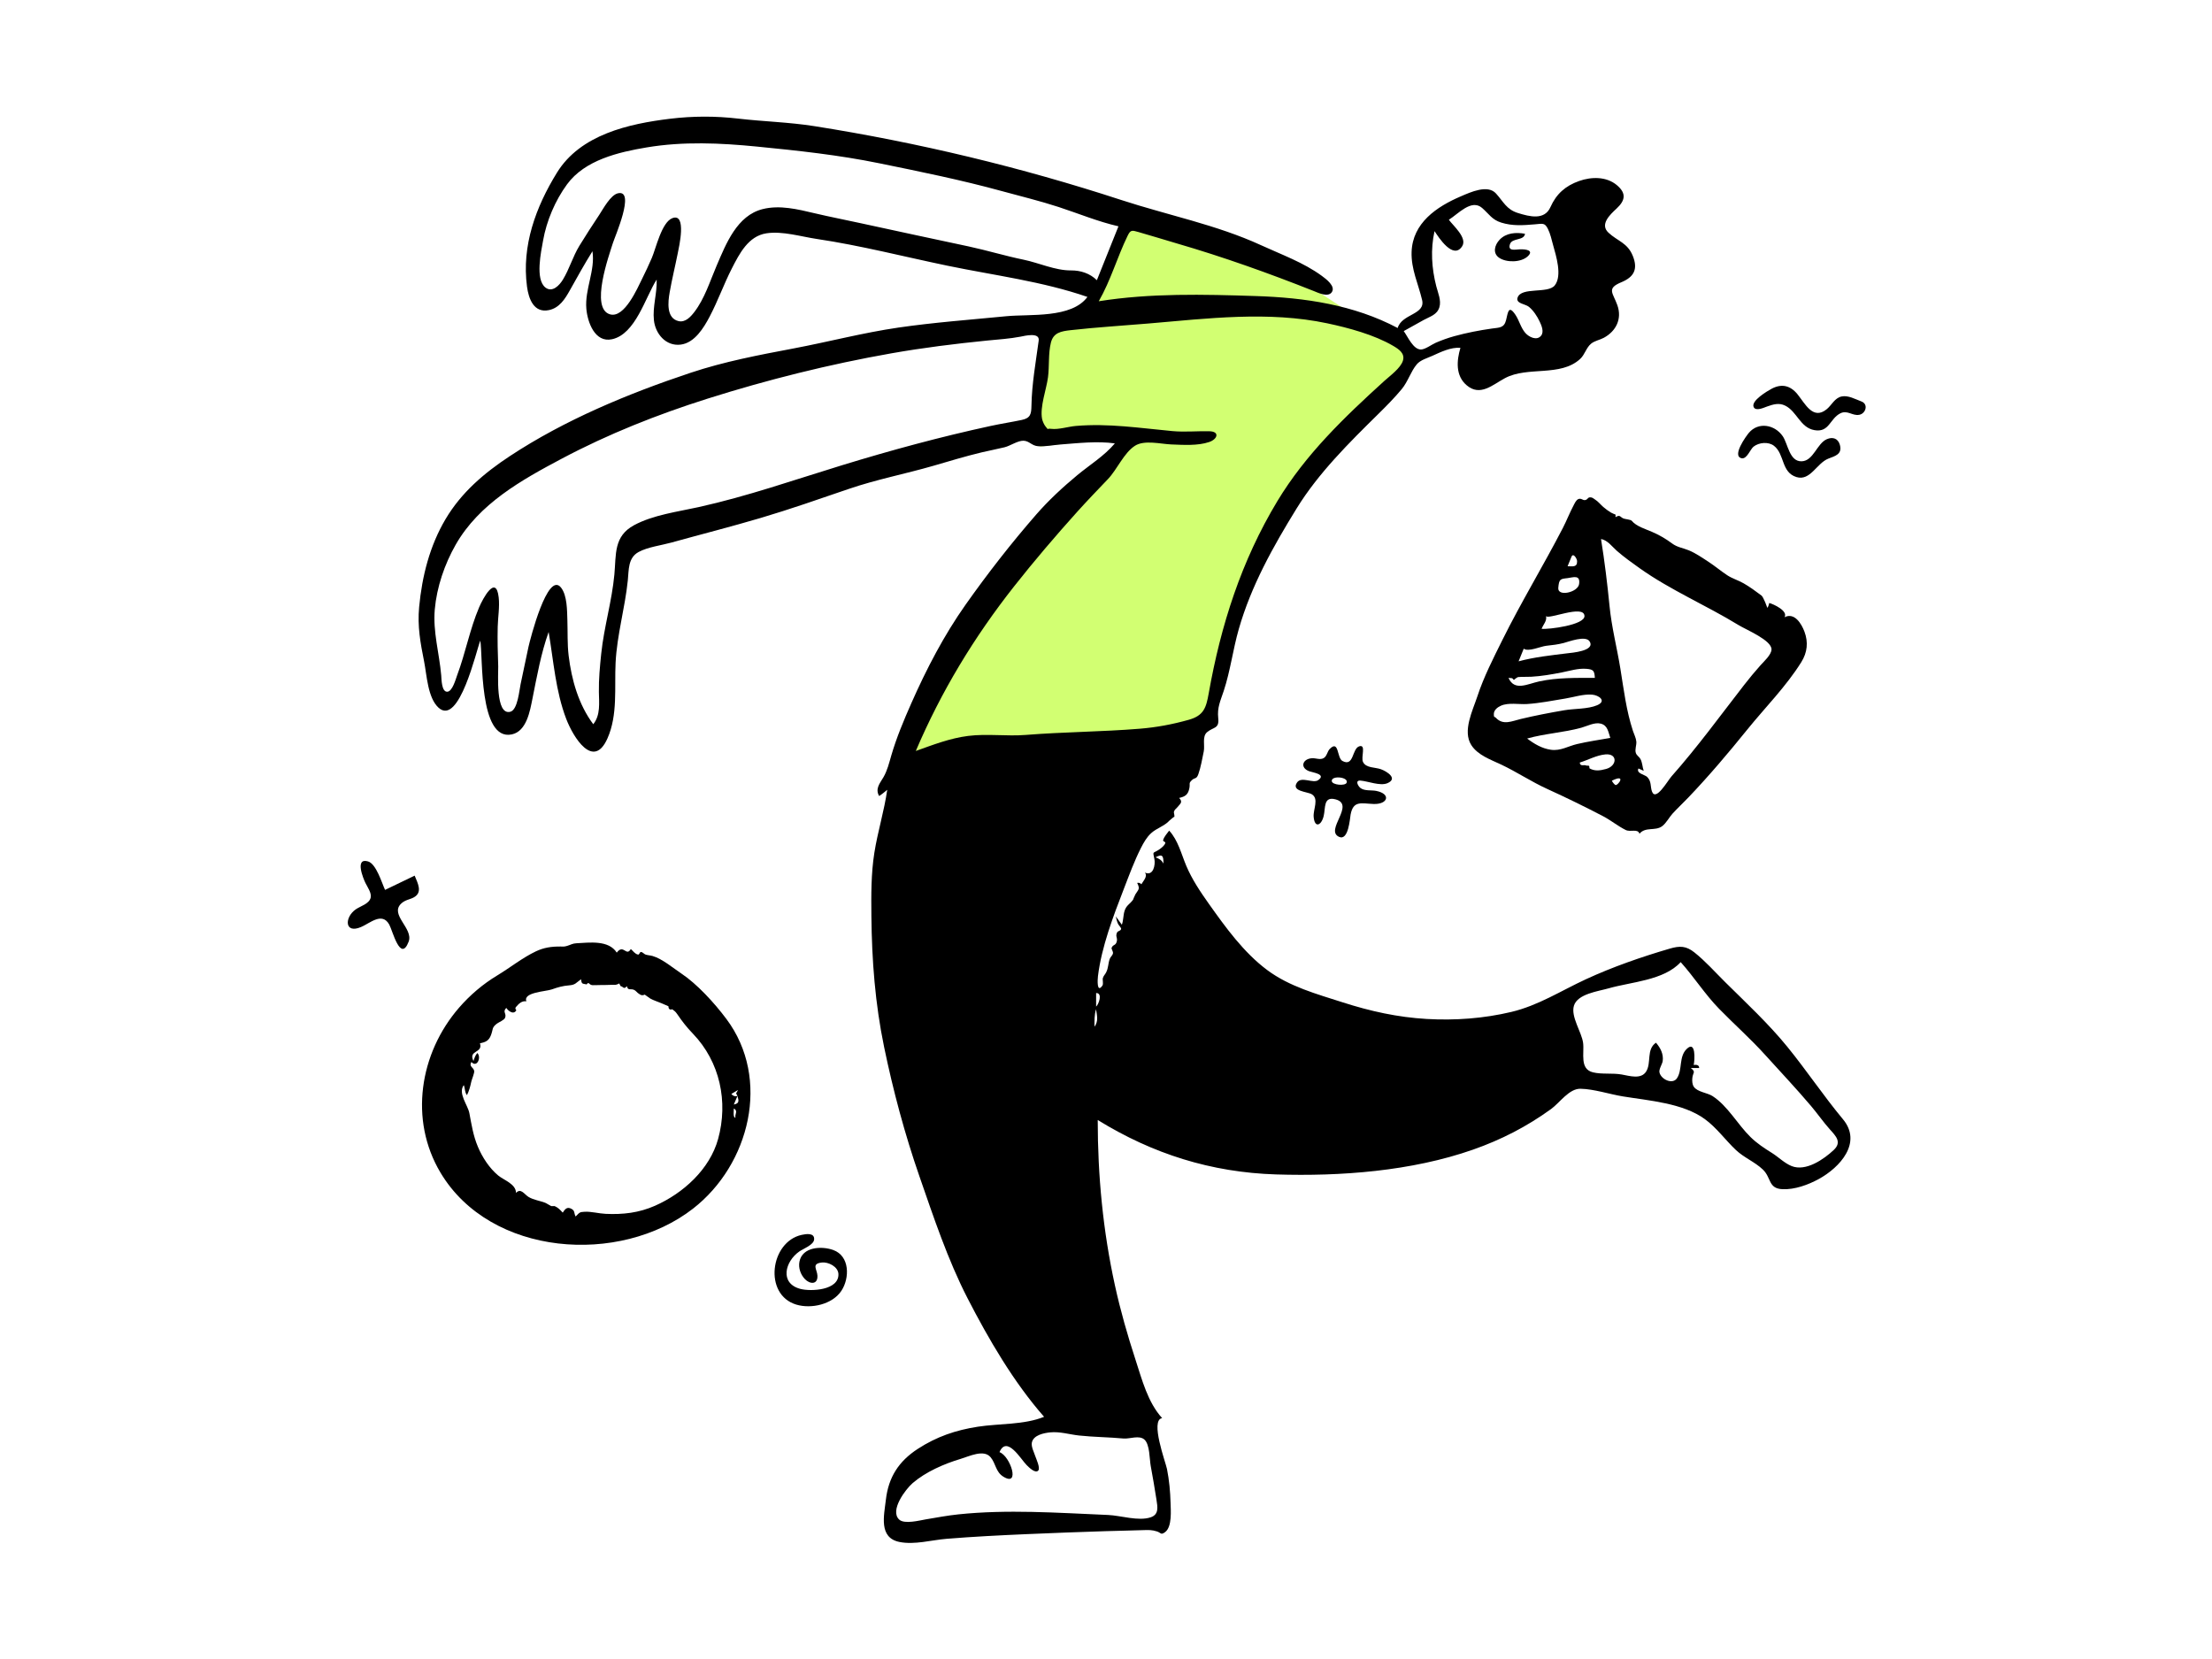
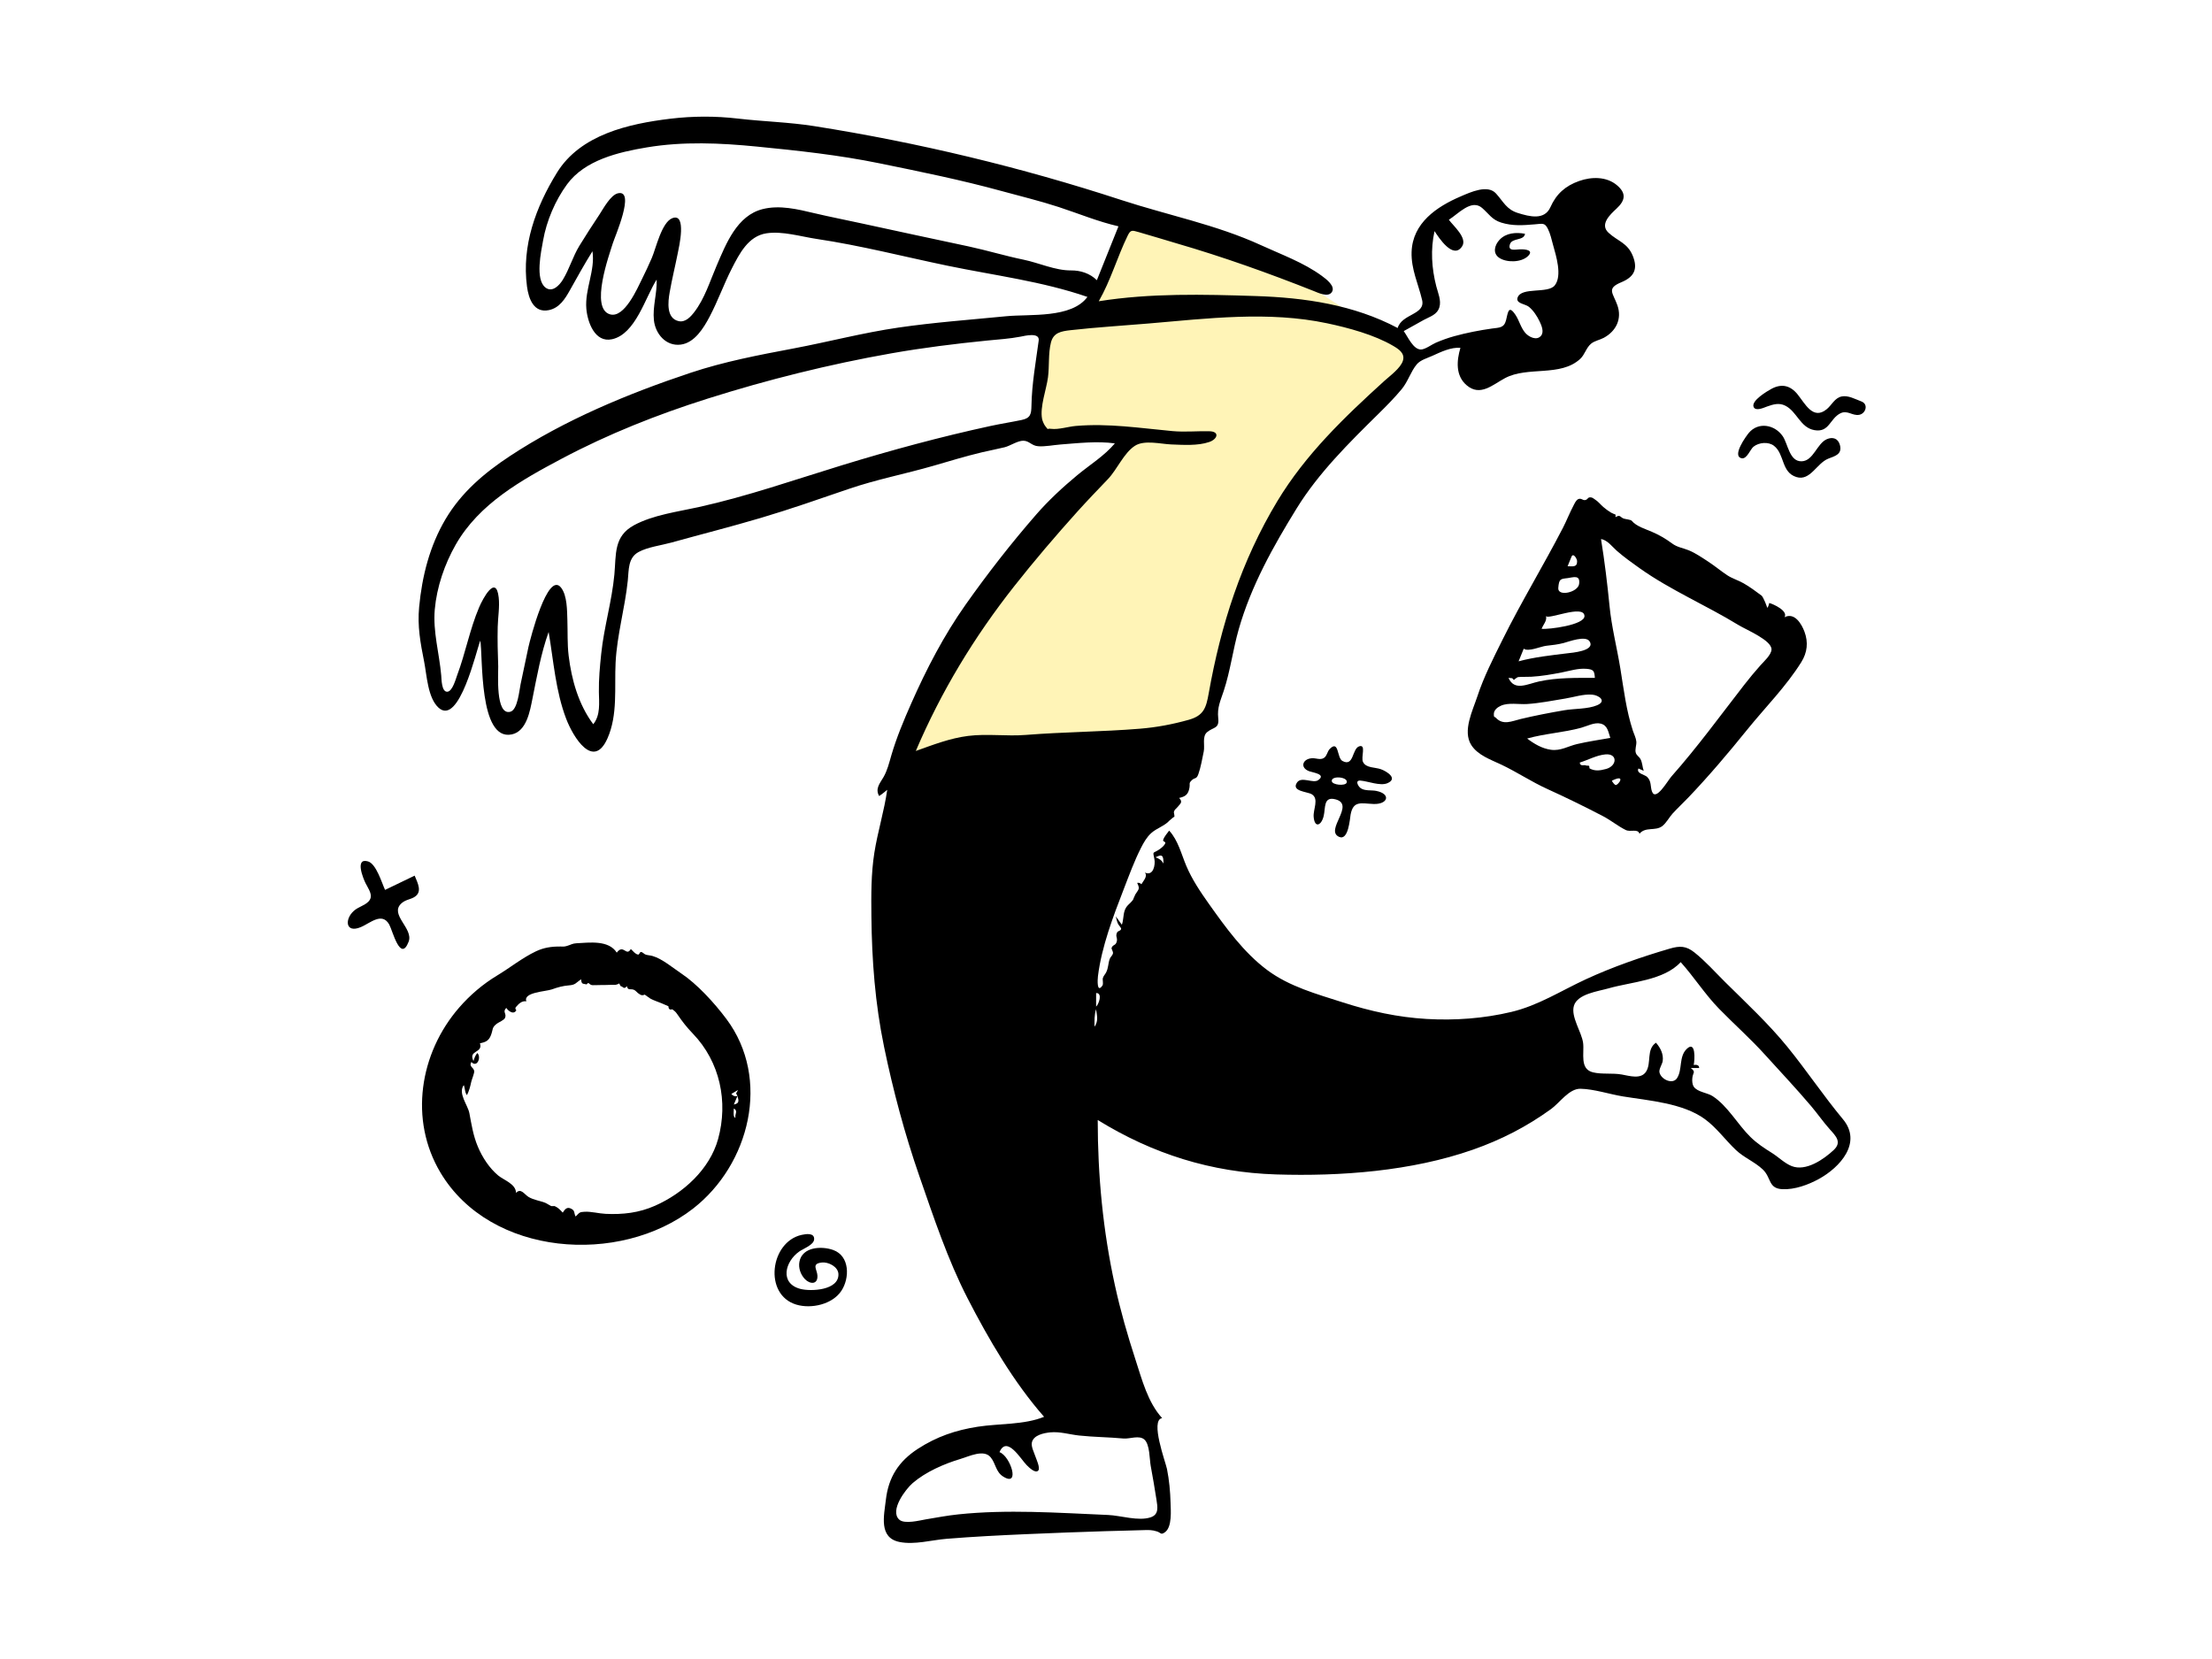
<svg xmlns="http://www.w3.org/2000/svg" width="1024px" height="768px" viewBox="0 0 1024 768" version="1.1">
  <g id="Character/zombieing" stroke="none" stroke-width="1" fill="none" fill-rule="evenodd">
-     <path d="M525.318,94.758 C522.223,102.949 519.13,111.141 516.035,119.332 C514.051,124.581 512.069,129.829 510.086,135.078 C509.382,136.939 508.991,138.848 507.631,140.14 C504.425,143.182 498.671,145.118 494.818,147.258 C492.237,148.692 489.655,150.126 487.074,151.56 C485.743,152.3 482.792,153.229 481.859,154.457 C480.833,155.81 481.318,158.295 481.318,160.166 L481.318,176.32 L481.318,206.758 C494.651,205.091 507.985,203.425 521.318,201.758 C503.554,222.255 485.791,242.751 468.027,263.248 C463.649,268.299 458.334,273.161 455.072,279.038 C448.13,291.548 441.344,304.148 434.482,316.702 C428.094,328.387 421.706,340.073 415.318,351.758 L472.787,349.312 C487.666,348.679 502.951,349.631 517.287,345.414 C529.105,341.938 540.922,338.463 552.74,334.987 C554.312,334.524 559.208,334.001 560.322,332.736 C561.365,331.551 561.343,327.074 561.638,325.558 C567.216,296.888 574.317,265.294 590.597,240.615 C602.269,222.924 618.019,207.435 632.443,192.008 C638.073,185.987 643.801,180.038 649.231,173.834 C650.622,172.245 652.631,170.442 653.551,168.512 C654.145,167.265 654.975,164.889 654.606,163.782 C654.446,163.302 650.735,161.58 650.203,161.238 C646.442,158.821 642.714,156.353 638.978,153.897 C628.48,146.995 617.992,140.076 607.434,133.266 C599.203,127.956 590.995,122.326 582.313,117.763 C573.314,113.033 563.403,109.704 553.968,105.967 C544.434,102.19 534.882,98.456 525.318,94.758" id="Accent" fill="#D2FF72" />
+     <path d="M525.318,94.758 C522.223,102.949 519.13,111.141 516.035,119.332 C514.051,124.581 512.069,129.829 510.086,135.078 C509.382,136.939 508.991,138.848 507.631,140.14 C504.425,143.182 498.671,145.118 494.818,147.258 C492.237,148.692 489.655,150.126 487.074,151.56 C485.743,152.3 482.792,153.229 481.859,154.457 C480.833,155.81 481.318,158.295 481.318,160.166 L481.318,176.32 L481.318,206.758 C494.651,205.091 507.985,203.425 521.318,201.758 C503.554,222.255 485.791,242.751 468.027,263.248 C463.649,268.299 458.334,273.161 455.072,279.038 C448.13,291.548 441.344,304.148 434.482,316.702 C428.094,328.387 421.706,340.073 415.318,351.758 L472.787,349.312 C487.666,348.679 502.951,349.631 517.287,345.414 C529.105,341.938 540.922,338.463 552.74,334.987 C554.312,334.524 559.208,334.001 560.322,332.736 C561.365,331.551 561.343,327.074 561.638,325.558 C567.216,296.888 574.317,265.294 590.597,240.615 C602.269,222.924 618.019,207.435 632.443,192.008 C638.073,185.987 643.801,180.038 649.231,173.834 C650.622,172.245 652.631,170.442 653.551,168.512 C654.145,167.265 654.975,164.889 654.606,163.782 C654.446,163.302 650.735,161.58 650.203,161.238 C646.442,158.821 642.714,156.353 638.978,153.897 C628.48,146.995 617.992,140.076 607.434,133.266 C599.203,127.956 590.995,122.326 582.313,117.763 C573.314,113.033 563.403,109.704 553.968,105.967 C544.434,102.19 534.882,98.456 525.318,94.758" id="Accent" fill="#FFF4B7" />
    <g id="Ink" transform="translate(160.9996, 54.0003)" fill="#000000">
      <path d="M687.91,478.342 C683.332,482.656 674.995,488.446 668.405,485.813 C665.095,484.491 662.268,481.588 659.253,479.716 C655.711,477.516 652.381,475.315 649.378,472.383 C643.387,466.531 638.851,457.982 631.775,453.401 C629.397,451.861 624.755,451.531 623.105,449.072 C622.366,447.969 622.297,446.296 622.433,445.021 C622.729,442.275 624.212,442.437 621.734,440.421 L625.583,440.421 C625.657,438.934 624.173,438.811 623.067,439.003 C623.581,436.646 624.105,427.423 619.809,431.603 C616.085,435.226 617.948,441.237 615.311,445.161 C613.292,448.166 607.934,445.733 607.211,442.427 C606.886,440.942 608.522,438.623 608.717,437.167 C609.145,433.938 607.703,431.146 605.609,428.701 C601.015,431.762 603.619,438.097 601.001,442.119 C598.632,445.758 593.356,444.06 589.749,443.42 C585.425,442.652 580.536,443.429 576.399,442.408 C570.152,440.866 572.485,433.532 571.867,428.798 C571.204,423.727 566.079,416.689 567.619,411.573 C569.273,406.08 578.942,404.893 583.564,403.56 C594.127,400.513 609.194,399.927 617.047,391.397 C623.293,398.363 628.317,406.339 634.868,413.045 C641.944,420.288 649.502,426.975 656.295,434.51 C663.365,442.352 670.663,450.043 677.476,458.112 C680.449,461.632 683.059,465.425 686.134,468.861 C688.868,471.915 691.75,474.725 687.91,478.342 M373.947,342.869 C377.193,341.143 377.606,342.225 377.605,345.78 C376.671,344.073 375.744,343.616 373.947,342.869 M346.427,411.975 L346.427,405.709 C349.556,405.627 347.632,410.987 346.427,411.975 M345.662,421.307 C345.662,418.532 345.587,415.89 346.387,413.191 C346.807,416.132 347.609,418.678 345.662,421.307 M359.116,611.929 C361.99,612.198 366.419,610.218 368.836,612.473 C371.319,614.79 371.12,621.534 371.708,624.664 C372.68,629.837 373.541,635.027 374.36,640.225 C374.897,643.633 375.561,647.094 371.708,648.398 C366.014,650.324 357.878,647.575 351.943,647.325 C340.219,646.832 328.5,646.146 316.766,645.908 C305.393,645.678 293.994,645.86 282.673,647.043 C277.559,647.577 272.558,648.521 267.496,649.375 C264.828,649.826 257.679,651.711 255.269,649.462 C250.735,645.228 258.273,635.343 261.515,632.551 C267.532,627.37 276.089,623.634 283.634,621.384 C287.666,620.181 294.388,616.804 297.564,620.581 C300.001,623.478 299.904,627.345 303.396,629.54 C311.487,634.626 306.753,620.037 301.697,618.241 C305.092,610.295 311.563,621.514 314.247,624.209 C315.202,625.168 318.308,628.33 319.657,626.74 C320.667,625.55 318.65,621.286 318.276,620.126 C317.708,618.364 316.271,615.684 316.684,613.773 C317.432,610.315 322.282,609.373 325.187,609.085 C329.692,608.639 334.111,610.067 338.565,610.544 C345.395,611.276 352.278,611.287 359.116,611.929 M313.884,286.218 C304.991,286.926 296.042,285.566 287.17,286.679 C278.776,287.733 270.866,290.815 262.953,293.646 C274.717,266.055 289.937,240.938 308.488,217.409 C317.726,205.69 327.662,194.052 337.644,182.961 C342.289,177.801 347.093,172.812 351.889,167.797 C356.167,163.323 359.232,155.725 364.366,152.384 C368.748,149.532 376.406,151.566 381.262,151.743 C386.751,151.943 393.431,152.442 398.784,150.615 C402.663,149.291 403.73,145.758 398.874,145.641 C393.147,145.502 387.514,146.099 381.712,145.562 C366.679,144.173 352.188,141.89 337.033,143.185 C333.561,143.481 328.991,144.96 325.584,144.516 C323.134,144.195 324.745,145.427 323.042,143.461 C322.39,142.709 321.604,140.941 321.411,139.942 C320.326,134.331 323.407,126.313 324.144,120.664 C324.826,115.436 324.222,109.69 325.498,104.599 C326.66,99.966 330.202,99.348 334.564,98.853 C346.497,97.498 358.675,96.777 370.662,95.756 C398.018,93.426 426.243,89.911 453.413,95.669 C463.224,97.748 475.187,100.963 483.951,106.111 C486.692,107.72 489.457,109.615 488.46,112.949 C487.426,116.41 482.356,120.066 479.845,122.346 C461.286,139.194 443.361,156.379 430.324,177.997 C413.698,205.564 404.157,235.337 398.559,266.926 C397.355,273.722 396.237,277.279 389.245,279.235 C381.739,281.336 374.494,282.701 366.711,283.34 C349.117,284.785 331.469,284.815 313.884,286.218 M319.843,103.658 C318.495,113.693 316.67,123.706 316.49,133.82 C316.422,137.64 316.06,139.554 311.998,140.406 C307.209,141.41 302.34,142.158 297.529,143.2 C274.31,148.232 251.53,154.412 228.814,161.368 C206.737,168.13 185.023,175.737 162.45,180.746 C152.74,182.901 141.378,184.353 132.534,189.124 C123.02,194.258 124.272,202.675 123.418,211.92 C122.277,224.272 118.614,236.232 117.326,248.579 C116.71,254.479 116.149,260.414 116.242,266.351 C116.321,271.412 117.046,277.008 113.644,281.267 C106.819,272.143 103.584,260.667 102.239,249.484 C101.585,244.048 101.844,238.568 101.657,233.107 C101.506,228.71 101.604,221.716 98.74,218.044 C92.514,210.064 84.417,242.044 83.647,245.459 C82.352,251.207 81.284,257.003 79.994,262.752 C79.422,265.3 78.688,274.563 75.274,275.486 C68.199,277.4 69.752,257.519 69.64,254.492 C69.416,248.382 69.264,242.265 69.407,236.15 C69.511,231.736 70.365,226.946 69.858,222.53 C68.613,211.687 62.516,223.111 60.802,227.147 C56.471,237.336 54.512,248.242 50.628,258.594 C49.982,260.316 48.464,266.113 46.059,266.221 C43.383,266.34 43.404,260.353 43.251,258.604 C42.363,248.465 39.364,238.397 40.269,228.153 C41.183,217.809 44.809,207.175 49.94,198.178 C60.788,179.156 80.378,168.234 99.142,158.285 C120.616,146.901 143.287,137.907 166.442,130.58 C194.29,121.768 222.884,114.638 251.65,109.564 C266.285,106.983 281.146,105.137 295.931,103.657 C301.127,103.137 306.325,102.833 311.454,101.844 C313.39,101.47 320.375,99.693 319.843,103.658 M334.802,71.183 C327.465,71.241 319.97,67.684 312.822,66.214 C304.312,64.462 296.001,61.927 287.506,60.098 C270.871,56.517 254.227,53.025 237.607,49.365 C230.392,47.776 223.142,46.393 215.955,44.686 C208.266,42.86 199.959,40.824 192.089,42.791 C180.16,45.773 175.121,58.824 170.741,69.009 C167.647,76.203 165.223,84.222 160.398,90.482 C158.68,92.714 156.238,95.376 153.123,94.653 C147.336,93.311 148.255,85.653 148.992,81.42 C150.06,75.277 151.573,69.206 152.784,63.091 C153.272,60.623 157.054,44.47 150.302,46.971 C145.293,48.826 142.643,61.044 140.747,65.408 C139.338,68.651 137.845,71.873 136.264,75.036 C134.154,79.255 128.134,93.352 121.469,91.534 C111.931,88.932 121.08,63.857 122.705,58.572 C123.597,55.671 133.292,33.67 125.109,35.468 C121.624,36.235 118.229,42.708 116.452,45.391 C113.301,50.15 110.16,54.943 107.194,59.819 C104.143,64.834 102.585,70.542 99.559,75.484 C97.967,78.085 94.718,81.551 91.546,79.143 C86.601,75.392 89.532,62.344 90.398,57.41 C92.009,48.237 96.011,38.833 101.502,31.334 C109.753,20.066 125.322,16.425 138.414,14.236 C155.313,11.41 172.447,12.183 189.417,13.855 C208.502,15.736 227.296,17.75 246.108,21.596 C265.067,25.472 284.036,29.317 302.703,34.443 C311.497,36.858 320.417,38.999 329.086,41.834 C338.302,44.847 347.296,48.597 356.769,50.768 C353.437,59.083 350.104,67.398 346.772,75.714 C343.583,72.559 339.23,71.147 334.802,71.183 M498.125,94.096 C501.047,92.498 504.275,91.744 505.341,88.212 C506.284,85.091 504.673,81.555 503.903,78.559 C501.749,70.171 501.182,61.482 503.088,52.995 C504.91,55.776 511.73,66.473 515.878,59.997 C518.38,56.091 511.676,50.472 509.719,47.726 C514.013,45.076 520.146,37.964 525.094,42.253 C528.292,45.026 529.646,47.696 533.955,49.044 C539.186,50.681 544.111,50.306 549.453,49.854 C553.193,49.538 554.094,49.039 555.555,51.919 C556.702,54.183 557.295,56.985 557.965,59.416 C559.285,64.209 562.342,73.653 558.722,78.143 C555.551,82.076 543.245,78.704 541.536,83.781 C540.604,86.55 545.052,86.649 546.752,88.019 C548.857,89.715 550.598,92.414 551.742,94.825 C552.589,96.608 553.877,99.554 552.435,101.377 C550.443,103.899 546.751,101.986 545.145,100.153 C543.013,97.718 542.321,94.389 540.542,91.737 C537.277,86.871 537.082,90.742 536.193,94.236 C535.27,97.866 533.086,97.616 529.741,98.082 C523.872,98.901 517.941,100.056 512.228,101.629 C509.3,102.435 506.462,103.462 503.673,104.662 C501.876,105.434 498.761,107.773 496.811,107.795 C493.198,107.836 490.693,101.793 488.828,99.272 C491.925,97.543 495.013,95.798 498.125,94.096 M692.154,464.119 C683.13,453.287 675.315,441.519 666.412,430.592 C657.631,419.815 647.472,410.392 637.617,400.631 C632.966,396.024 628.51,390.97 623.376,386.888 C619.546,383.842 616.599,383.795 611.992,385.144 C598.902,388.978 585.573,393.593 573.185,399.314 C561.65,404.642 551.143,411.483 538.633,414.454 C525.864,417.487 512.587,418.461 499.5,417.709 C486.076,416.938 473.415,414.145 460.649,410.04 C448.559,406.152 435.953,402.757 425.613,395.051 C414.773,386.973 406.398,375.354 398.638,364.426 C394.709,358.894 390.809,353.084 388.162,346.814 C385.865,341.373 384.364,334.951 380.242,330.516 C379.231,331.949 377.973,333.178 377.459,334.861 C377.225,335.626 378.603,335.602 378.462,336.21 C378.195,337.355 376.671,338.523 375.785,339.146 C372.602,341.386 372.583,339.603 373.418,343.792 C373.904,346.234 372.984,351.743 369.002,349.943 C370.468,351.698 368.139,353.913 367.378,355.359 C366.855,354.758 366.204,354.549 365.426,354.73 C366.882,357.63 366.022,357.707 364.611,360.01 C364.353,360.431 363.44,362.634 363.571,362.448 C362.129,364.502 360.463,365.019 359.622,367.577 C358.931,369.678 359.108,371.988 358.338,374.086 C357.407,372.799 356.476,371.512 355.545,370.226 C355.735,371.238 356.115,372.736 356.557,373.654 C356.835,374.228 358.027,375.568 358.011,375.881 C357.946,377.051 356.486,376.77 356.07,377.779 C355.289,379.672 356.418,379.951 355.992,381.798 C355.504,383.918 354.194,383.07 353.571,384.877 C353.453,385.22 354.373,386.57 354.227,387.31 C354.022,388.356 353.074,388.941 352.739,389.871 C351.887,392.237 352.197,393.969 351.014,396.238 C350.556,397.118 349.889,397.704 349.566,398.704 C349.283,399.584 349.892,401.457 349.346,402.245 C346.708,406.044 347.079,399.5 347.279,397.877 C348.958,384.25 354.345,370.186 359.275,357.449 C361.725,351.121 364.11,344.595 367.181,338.534 C368.417,336.093 369.844,333.574 371.887,331.707 C374.471,329.345 378.137,328.4 380.477,325.762 C380.108,326.178 383.014,323.428 382.549,324.332 C382.965,323.524 382.239,322.43 382.497,321.648 C382.818,320.677 383.425,320.473 384.101,319.623 C385.316,318.097 386.759,317.337 384.851,315.393 C387.683,314.767 389.037,313.848 389.603,310.815 C390.016,308.596 389.182,308.741 390.638,307.262 C392.099,305.776 392.839,306.936 393.76,304.363 C394.861,301.284 395.592,297.097 396.252,293.875 C396.828,291.062 395.43,286.925 397.801,284.939 C400.804,282.424 403.491,283.489 402.953,278.431 C402.428,273.5 403.96,270.513 405.5,265.847 C408.573,256.532 409.761,246.697 412.455,237.271 C418.206,217.155 428.365,199.018 439.289,181.311 C449.383,164.949 463.495,151.009 477.122,137.584 C480.853,133.907 484.543,130.177 487.893,126.146 C490.779,122.675 492.097,117.949 494.871,114.654 C496.556,112.653 499.693,111.797 502.046,110.736 C505.97,108.966 510.646,106.657 515.075,107.015 C513.315,112.948 512.741,119.881 517.935,124.33 C524.236,129.727 529.947,124.12 535.723,121.043 C546.251,115.434 561.308,120.583 570.488,112.176 C572.675,110.174 573.285,106.975 575.557,105.105 C577.225,103.734 579.598,103.386 581.476,102.364 C587.181,99.259 589.95,93.575 587.729,87.296 C585.699,81.556 582.544,79.565 589.566,76.656 C595.266,74.296 597.433,70.74 594.853,64.409 C592.393,58.373 587.887,57.678 583.623,53.728 C579.493,49.902 584.237,45.449 587.331,42.577 C591.321,38.872 592.084,35.533 587.458,31.68 C582.614,27.646 575.699,27.787 570.052,29.782 C563.666,32.037 559.459,35.786 556.757,41.861 C554.005,48.046 547.184,46.32 541.66,44.596 C536.377,42.948 535.002,39.392 531.533,35.563 C527.675,31.304 519.812,34.946 515.262,36.892 C504.054,41.682 492.916,49.242 492.471,62.633 C492.206,70.618 495.583,77.405 497.339,84.9 C498.945,91.754 487.934,91.214 486.027,97.844 C465.686,87.076 443.033,83.781 420.295,83.048 C396.128,82.268 371.613,81.643 347.652,85.455 C353.214,75.765 356.151,65.139 360.99,55.184 C362.383,52.318 362.983,52.563 366.057,53.429 C371.962,55.092 377.823,56.953 383.716,58.666 C405.244,64.924 426.349,72.464 447.165,80.722 C449.188,81.525 453.705,83.754 455.478,81.33 C457.524,78.535 452.791,75.089 450.875,73.683 C442.493,67.534 432.106,63.802 422.719,59.488 C402.196,50.059 379.47,45.583 358.056,38.58 C311.827,23.459 264.001,11.975 215.959,4.39 C204.235,2.539 192.386,2.268 180.611,0.894 C170.181,-0.323 159.732,-0.295 149.303,0.962 C130.041,3.285 107.71,8.297 96.831,25.929 C87.01,41.849 80.454,59.748 82.96,78.632 C83.713,84.304 86.115,91.021 93.114,89.559 C97.969,88.545 100.547,84.42 102.801,80.394 C106.207,74.312 109.571,68.23 113.262,62.311 C114.631,71.186 109.656,79.913 110.438,88.954 C110.97,95.089 114.36,104.782 122.325,103.045 C133.242,100.665 137.735,83.61 142.984,75.428 C143.25,81.73 141.041,87.941 141.717,94.257 C142.384,100.496 147.259,106.386 154.106,105.531 C160.564,104.725 164.761,97.806 167.504,92.597 C171.321,85.348 174.063,77.576 177.791,70.279 C181.285,63.439 185.424,55.296 193.766,54.011 C201.211,52.863 209.743,55.52 217.097,56.616 C237.496,59.656 257.484,64.832 277.66,69.014 C299.293,73.497 321.437,76.22 342.403,83.454 C335.031,93.488 315.739,91.32 304.757,92.397 C288.161,94.025 271.352,95.25 254.85,97.652 C238.552,100.024 222.595,104.235 206.424,107.292 C190.338,110.333 174.28,113.379 158.715,118.565 C129.816,128.194 100.435,140.38 74.973,157.181 C63.126,164.999 52.602,173.934 45.284,186.274 C37.919,198.691 34.38,212.732 33.03,227.015 C32.19,235.909 33.617,243.606 35.34,252.262 C36.588,258.529 36.992,269.022 42.017,273.611 C51.608,282.37 59.571,246.842 61.342,242.551 C62.617,249.583 60.532,289.199 75.921,285.977 C82.789,284.54 84.347,275.113 85.486,269.435 C87.564,259.084 89.425,248.525 92.979,238.556 C95.26,251.988 96.211,265.982 101.125,278.811 C104.389,287.331 113.702,302.449 120.195,287.863 C125.065,276.924 123.394,264.369 123.978,252.755 C124.625,239.885 128.32,227.471 129.628,214.727 C130.135,209.79 129.676,204.226 134.637,201.532 C138.896,199.22 145.124,198.467 149.774,197.176 C163.547,193.352 177.41,189.837 191.118,185.78 C204.832,181.72 218.356,176.977 231.887,172.348 C244.828,167.921 258.041,165.404 271.139,161.613 C278.586,159.457 285.943,157.202 293.494,155.402 C297.008,154.565 300.565,153.913 304.071,153.046 C306.67,152.404 310.094,149.981 312.766,150.024 C315.516,150.069 316.55,152.397 319.703,152.58 C323.098,152.776 326.55,152.027 329.926,151.768 C338.151,151.137 346.894,150.117 355.1,151.257 C350.168,157.107 343.507,161.151 337.669,165.997 C330.936,171.586 324.42,177.621 318.669,184.221 C307.097,197.501 296.16,211.538 285.999,225.925 C275.976,240.118 267.906,255.649 260.89,271.517 C257.394,279.424 254,287.504 251.585,295.815 C250.593,299.229 249.783,302.656 247.992,305.761 C246.349,308.609 244.034,311.064 245.976,314.503 C247.313,313.666 248.514,312.626 249.723,311.621 C248.326,321.462 245.311,330.982 243.761,340.793 C242.233,350.459 242.295,360.4 242.394,370.162 C242.602,390.606 244.122,410.587 248.269,430.64 C252.463,450.917 257.851,471.04 264.645,490.601 C271.185,509.435 277.748,529.186 286.877,546.937 C296.627,565.897 308.226,585.831 322.339,601.88 C313.12,605.656 301.388,604.95 291.626,606.471 C281.422,608.061 272.595,611.062 263.899,616.708 C255.101,622.422 250.325,629.778 249.109,640.196 C248.245,647.611 245.678,657.877 255.406,659.825 C262.403,661.226 270.225,658.925 277.236,658.356 C289.5,657.362 301.782,656.741 314.073,656.205 C326.332,655.67 338.594,655.199 350.857,654.819 C356.625,654.64 362.396,654.55 368.162,654.343 C370.746,654.251 372.313,654.211 374.63,654.958 C376.462,655.549 376.328,656.776 378.368,655.259 C381.658,652.812 380.981,645.097 380.889,641.705 C380.749,636.47 380.253,631.175 379.232,626.039 C378.626,622.987 371.27,603.314 376.99,602.486 C370.345,595.184 367.691,584.757 364.706,575.605 C360.966,564.139 357.683,552.705 355.106,540.912 C349.601,515.721 347.168,490.255 347.168,464.48 C372.686,480.209 399.685,488.729 429.741,489.679 C459.623,490.624 492.452,488.17 520.827,478.229 C533.967,473.625 545.737,467.579 557.003,459.434 C561.041,456.515 565.367,449.903 570.667,450.016 C576.992,450.152 584.075,452.546 590.356,453.57 C602.368,455.528 618.046,456.633 628.216,464.063 C633.74,468.099 637.699,473.748 642.629,478.398 C646.379,481.936 651.338,483.857 655.06,487.395 C659.076,491.212 657.481,496.199 664.14,496.508 C669.832,496.771 676.073,494.481 680.982,491.793 C690.776,486.43 701.206,474.983 692.154,464.119" id="Fill-3" />
      <path d="M598.018,209.031 C612.351,219.212 628.791,226.167 643.769,235.336 C647.518,237.631 659.198,242.396 659.085,246.653 C659.019,249.142 655.509,252.263 653.972,253.988 C651.339,256.943 648.862,259.929 646.432,263.055 C635.31,277.37 624.836,291.82 612.782,305.416 C610.967,307.461 605.5,317.226 603.735,312.376 C602.935,310.177 603.594,307.706 601.509,305.656 C600.436,304.6 596.289,304.018 597.497,301.753 C598.302,302.115 599.108,302.478 599.914,302.839 C599.288,301.029 599.334,299.046 598.396,297.335 C597.813,296.272 596.674,295.769 596.279,294.572 C595.733,292.918 596.659,290.996 596.504,289.291 C596.351,287.591 595.47,285.984 594.944,284.38 C591.825,274.872 590.706,265.287 589.109,255.477 C587.529,245.77 585.068,236.367 584.102,226.552 C583.081,216.185 581.83,205.839 580.161,195.555 C583.14,195.973 585.43,199.21 587.537,201.04 C590.849,203.916 594.445,206.493 598.018,209.031 M586.782,309.398 C586.098,308.861 585.563,308.201 585.177,307.419 C592.202,303.939 587.963,309.876 586.782,309.398 M582.51,301.976 C579.448,302.82 577.248,302.991 574.887,301.731 C574.663,301.612 574.921,300.691 574.517,300.502 C574.164,300.338 573.625,300.541 573.323,300.387 C572.295,299.864 570.495,301.01 570.32,299.008 C574.228,297.812 578.071,295.605 582.197,295.233 C587.931,294.717 587.666,300.554 582.51,301.976 M569.094,290.436 C564.916,291.413 561.474,293.695 557.035,293.099 C552.868,292.541 549.247,290.38 545.96,287.89 C554.183,285.562 562.806,285.142 571.022,282.89 C573.697,282.157 577.212,280.224 580.095,281.003 C583.298,281.869 583.5,284.869 584.46,287.599 C579.334,288.521 574.169,289.25 569.094,290.436 M542.963,278.852 C538.949,279.811 534.846,281.908 531.49,278.289 C530.948,277.705 530.474,278.288 530.538,276.489 C530.605,274.592 532.327,273.37 533.808,272.702 C537.29,271.132 542.171,272.147 545.869,271.916 C551.768,271.549 557.772,270.323 563.607,269.379 C567.647,268.726 571.82,267.276 575.949,267.562 C579.137,267.783 582.983,270.5 578.337,272.482 C574.106,274.288 567.762,274.011 563.178,274.793 C556.402,275.949 549.65,277.254 542.963,278.852 M539.042,259.968 C539.302,260.233 539.562,260.498 539.822,260.763 C539.779,260.753 541.361,259.472 541.78,259.435 C543.815,259.258 545.862,259.398 547.9,259.283 C552.596,259.018 557.329,258.2 561.941,257.299 C565.698,256.565 569.525,255.3 573.392,255.617 C576.74,255.891 577.092,256.577 577.311,259.808 C568.765,259.808 559.962,259.628 551.563,261.437 C546.095,262.614 540.069,266.12 537.33,259.8 C537.901,259.856 538.471,259.912 539.042,259.968 M544.385,246.289 C546.504,247.903 552.281,245.219 554.821,244.951 C557.579,244.659 560.174,244.356 562.847,243.669 C565.217,243.059 573.058,240.013 574.876,242.926 C577.663,247.389 566.378,248.208 564.589,248.429 C557.086,249.356 549.301,250.178 542,252.146 C542.795,250.194 543.59,248.242 544.385,246.289 M554.677,231.13 C555.225,233.193 572.193,225.591 572.502,231.116 C572.74,235.355 555.714,237.467 552.653,237.095 C553.37,235.143 555.277,233.395 554.677,231.13 M560.374,218.163 C560.735,214.002 561.293,214.026 564.63,213.634 C567.175,213.335 570.673,211.843 570.011,216.379 C569.444,220.263 560.011,222.362 560.374,218.163 M566.439,203.846 C567.242,201.612 569.049,204.619 569.087,205.755 C569.188,208.778 566.896,208.124 564.69,208.124 C565.304,206.712 565.888,205.284 566.439,203.846 M594.366,187.077 C593.916,186.535 591.39,186.328 590.671,186.065 C588.903,185.417 589.154,184.036 586.892,185.398 C586.779,185.284 586.994,184.26 586.871,184.213 C586.809,184.189 585.224,183.591 584.709,183.261 C583.466,182.465 582.346,181.686 581.204,180.687 C579.99,179.626 578.774,178.086 577.387,177.241 C576.802,176.885 576.324,176.38 575.619,176.271 C573.79,175.989 574.314,177.263 572.715,177.516 C571.73,177.672 571.013,176.522 569.725,177.018 C568.612,177.446 567.966,179.007 567.47,179.936 C565.667,183.317 564.276,186.956 562.511,190.373 C553.485,207.846 543.226,224.656 534.483,242.292 C530.272,250.788 525.878,259.343 522.914,268.372 C520.777,274.884 515.951,284.397 520.103,290.904 C523.122,295.635 529.167,297.678 533.99,299.964 C541.247,303.404 547.937,307.9 555.274,311.235 C564.023,315.212 572.519,319.372 581.047,323.813 C584.684,325.707 587.966,328.435 591.591,330.229 C593.808,331.326 597.232,329.454 597.954,331.969 C600.733,328.603 605.231,330.847 608.446,328.477 C610.337,327.083 611.719,324.337 613.296,322.62 C615.662,320.046 618.23,317.658 620.644,315.129 C630.225,305.084 639.072,294.622 647.789,283.833 C656.115,273.53 665.842,263.796 672.875,252.518 C675.668,248.041 676.174,243.346 674.331,238.4 C672.985,234.792 669.743,229.344 665.112,231.733 C666.868,228.817 660.094,225.703 658.039,225.133 C658.008,225.125 657.603,227.365 657.03,227.309 C657.234,227.329 655.308,222.346 654.462,221.707 C651.95,219.806 648.894,217.588 646.153,216.023 C643.639,214.588 640.986,213.877 638.551,212.271 C635.599,210.325 632.889,208.017 629.926,206.084 C627.065,204.218 623.876,202.012 620.714,200.729 C617.972,199.616 615.51,199.398 613.043,197.574 C609.991,195.317 607.329,193.786 603.809,192.231 C600.764,190.886 596.544,189.711 594.366,187.077" id="Fill-5" />
      <path d="M178.709,457.32 C179.269,456.005 179.827,454.69 180.387,453.376 C181.079,455.668 181.273,456.808 178.709,457.32 M179.454,463.394 C178.241,463.611 178.719,459.806 178.719,459.143 C180.814,460.329 179.079,461.751 179.454,463.394 M177.563,452.417 C178.597,451.806 179.631,451.196 180.665,450.585 C179.225,453.253 179.79,451.586 180.384,453.368 C179.298,453.68 178.242,453.316 177.563,452.417 M171.435,473.269 C167.559,487.332 155.248,498.423 142.245,504.168 C134.773,507.468 127.427,508.294 119.358,507.926 C116.246,507.784 112.584,506.773 109.589,506.961 C107.283,507.106 107.387,507.206 105.477,509.158 C104.632,507.602 105.244,506.51 103.549,505.604 C101.434,504.474 100.556,505.79 99.507,507.355 C98.134,505.932 97.572,505.189 95.793,504.344 C95.849,504.371 94.09,504.304 94.162,504.326 C93.844,504.228 91.931,502.998 91.332,502.774 C88.874,501.852 86.032,501.473 83.764,500.15 C81.78,498.995 80.146,495.752 77.876,498.244 C77.874,494.08 72.265,492.353 69.636,490.172 C65.528,486.764 62.262,481.718 60.214,476.837 C58.03,471.632 57.301,466.642 56.279,461.278 C55.565,457.53 50.889,452.112 53.697,448.33 C54.366,449.916 54.052,451.54 55.163,452.978 C56.163,451.051 56.713,448.895 57.165,446.786 C57.387,445.753 58.673,442.721 58.527,441.821 C58.23,439.979 55.95,439.879 57.214,437.621 C59.836,440.474 61.952,435.464 59.971,433.467 C58.993,434.57 58.634,435.823 58.183,437.189 C55.605,431.985 62.74,433.661 61.179,428.963 C63.783,428.462 65.28,427.806 66.27,425.233 C67.371,422.37 66.561,421.746 69.061,419.854 C69.921,419.204 72.353,418.269 72.798,417.199 C73.659,415.132 71.468,414.519 73.387,412.582 C74.035,413.719 76.561,415.97 77.944,413.828 C78.221,413.401 77.058,413.098 77.904,412.114 C79.157,410.658 80.559,409.23 82.678,409.536 C81,405.341 91.722,405.009 94.468,404.019 C97.22,403.028 99.555,402.377 102.473,402.147 C105.388,401.917 105.533,401.063 108.001,399.308 C108.21,401.819 108.814,401.267 110.599,401.71 C111.028,400.974 111.468,400.891 111.918,401.462 C112.366,401.888 112.914,402.088 113.56,402.064 C114.54,402.115 115.652,401.987 116.679,402.008 C119.09,402.055 121.577,401.854 123.942,401.905 C124.552,401.803 125.122,401.591 125.656,401.268 C125.879,401.688 126.103,402.109 126.325,402.53 C127.578,402.687 127.675,404.257 129.216,402.54 C129.672,404.723 130.982,403.587 132.366,404.179 C133.628,404.72 133.829,405.584 134.994,406.187 C135.76,406.808 136.581,406.89 137.459,406.435 C138.294,407.054 139.142,407.655 140.002,408.238 C141.587,409.133 143.455,409.681 145.125,410.388 C146.236,410.846 147.34,411.323 148.435,411.817 C148.468,413.139 149.061,413.606 150.213,413.217 C151.254,414.088 151.547,414.054 152.557,415.537 C154.845,418.898 156.875,421.509 159.765,424.513 C172.326,437.573 176.185,456.037 171.435,473.269 M175.29,417.735 C169.619,410.141 161.592,401.445 154.379,396.649 C150.723,394.217 145.591,389.852 141.12,388.566 C140.06,388.261 138.963,388.241 137.921,387.921 C137.116,387.674 136.678,386.848 135.76,386.699 C135.118,386.595 135.047,388.032 134.365,387.9 C132.939,387.622 132.035,386.207 131.028,385.322 C128.865,389.049 127.691,382.781 124.515,386.995 C120.735,381.068 111.855,382.364 105.819,382.663 C104.029,382.751 103.188,383.388 101.601,383.86 C100.124,384.299 99.978,384.186 98.365,384.174 C94.348,384.143 90.782,384.648 87.069,386.412 C80.831,389.375 75.105,393.992 69.18,397.563 C62.558,401.554 56.589,406.634 51.523,412.471 C33.209,433.577 28.312,464.384 42.915,488.852 C66.11,527.713 125.941,531.866 159.844,505.498 C186.037,485.125 196.005,445.469 175.29,417.735" id="Fill-7" />
      <path d="M462.379,308.377 C461.728,309.93 455.649,309.407 455.516,307.576 C455.318,304.84 463.51,305.678 462.379,308.377 M468.836,307.361 C472.281,307.641 477.941,309.981 481.261,308.567 C486.328,306.409 481.007,303.097 478.289,302.107 C475.523,301.1 471.403,301.635 469.981,298.743 C468.911,296.568 471.555,290.496 468.275,291.472 C464.833,292.496 465.834,301.194 460.433,298.262 C457.857,296.863 458.908,288.341 454.593,292.695 C453.412,293.886 453.309,296.073 451.745,296.961 C450.149,297.868 448.147,296.923 446.462,297.002 C442.001,297.211 440.58,301.384 445.1,303.039 C446.773,303.652 453.079,304.4 449.259,307.134 C446.852,308.856 441.505,305.242 439.438,308.24 C436.597,312.358 444.207,312.451 446.251,313.683 C449.715,315.769 446.854,320.642 447.13,324.112 C447.553,329.414 450.633,328.306 451.752,323.819 C452.701,320.012 451.525,314.532 457.264,316.045 C466.61,318.509 452.067,330.374 458.913,333.41 C463.278,335.346 463.896,324.881 464.235,323.079 C465.49,316.428 469.226,317.98 474.886,318.184 C481.498,318.422 483.094,313.531 476.092,312.13 C473.858,311.683 470.785,312.248 468.845,310.825 C467.697,309.984 466.119,307.141 468.836,307.361" id="Fill-9" />
      <path d="M224.711,524.656 C219.36,522.74 210.408,523.154 209.084,530.065 C208.53,532.958 209.609,536.018 211.607,538.12 C213.924,540.557 217.614,540.783 217.417,536.539 C217.28,533.602 214.485,531.051 219.399,530.459 C222.457,530.091 226.98,532.378 227.132,535.756 C227.476,543.37 214.296,543.967 209.439,542.65 C199.799,540.038 202.418,529.941 209.038,525.333 C210.748,524.142 215.655,522.308 215.879,519.835 C216.177,516.555 212.121,517.225 210.133,517.657 C195.52,520.838 192.335,545.318 207.604,549.933 C214.538,552.028 224.303,549.865 228.482,543.585 C232.4,537.697 232.453,527.428 224.711,524.656" id="Fill-11" />
      <path d="M30.957,351.36 C26.389,353.559 21.821,355.758 17.254,357.957 C15.744,354.726 13.193,345.899 9.363,344.772 C3.163,342.947 7.111,352.569 8.181,354.769 C9.06,356.576 11.099,359.376 10.604,361.53 C9.94,364.432 5.846,365.46 3.703,366.957 C-1.6,370.663 -1.558,378.446 6.122,375.148 C10.468,373.281 15.849,368.104 19.18,373.982 C20.718,376.694 24.362,391.846 28.168,381.937 C30.523,375.802 19.188,369.428 24.776,364.238 C26.575,362.568 28.681,362.427 30.478,361.467 C34.818,359.148 32.371,354.863 30.957,351.36" id="Fill-13" />
      <path d="M700.644,131.82 C697.921,130.824 694.552,128.879 691.525,129.542 C688.308,130.246 687.013,133.468 684.674,135.405 C678.315,140.672 674.611,132.822 671.117,128.52 C667.817,124.458 663.791,123.472 659.135,125.968 C657.28,126.963 649.465,131.522 650.828,134.443 C651.808,136.545 655.669,134.658 656.986,134.199 C659.845,133.204 662.5,132.333 665.424,133.784 C670.909,136.504 672.332,143.963 678.968,145.126 C685.83,146.329 686.055,139.799 690.952,137.341 C694.235,135.694 696.522,138.61 699.689,138.029 C702.707,137.476 704.103,133.084 700.644,131.82" id="Fill-16" />
      <path d="M645.244,158.137 C647.671,158.664 649.255,153.957 650.774,152.763 C653.294,150.784 657.663,150.385 660.229,152.377 C665.24,156.265 663.513,164.659 670.648,166.847 C677.025,168.803 680.029,160.404 685.397,158.313 C688.518,157.097 691.944,156.301 690.726,151.938 C689.885,148.921 687.407,148.146 684.713,149.305 C680.083,151.295 678.511,159.402 673.022,159.547 C667.343,159.697 666.727,151.51 664.289,147.944 C660.572,142.509 652.931,141.196 648.589,146.393 C647.278,147.961 640.622,157.136 645.244,158.137" id="Fill-19" />
      <path d="M532.987,65.326 C536.363,67.636 543.091,67.556 546.201,64.691 C549.366,61.776 545.141,61.328 542.563,61.417 C540.58,61.486 536.868,62.469 537.998,59.044 C539.001,56.005 544.514,57.552 544.974,54.216 C540.825,53.472 536.255,53.74 533.186,57.001 C530.967,59.358 529.827,63.163 532.987,65.326" id="Fill-21" />
    </g>
  </g>
</svg>
